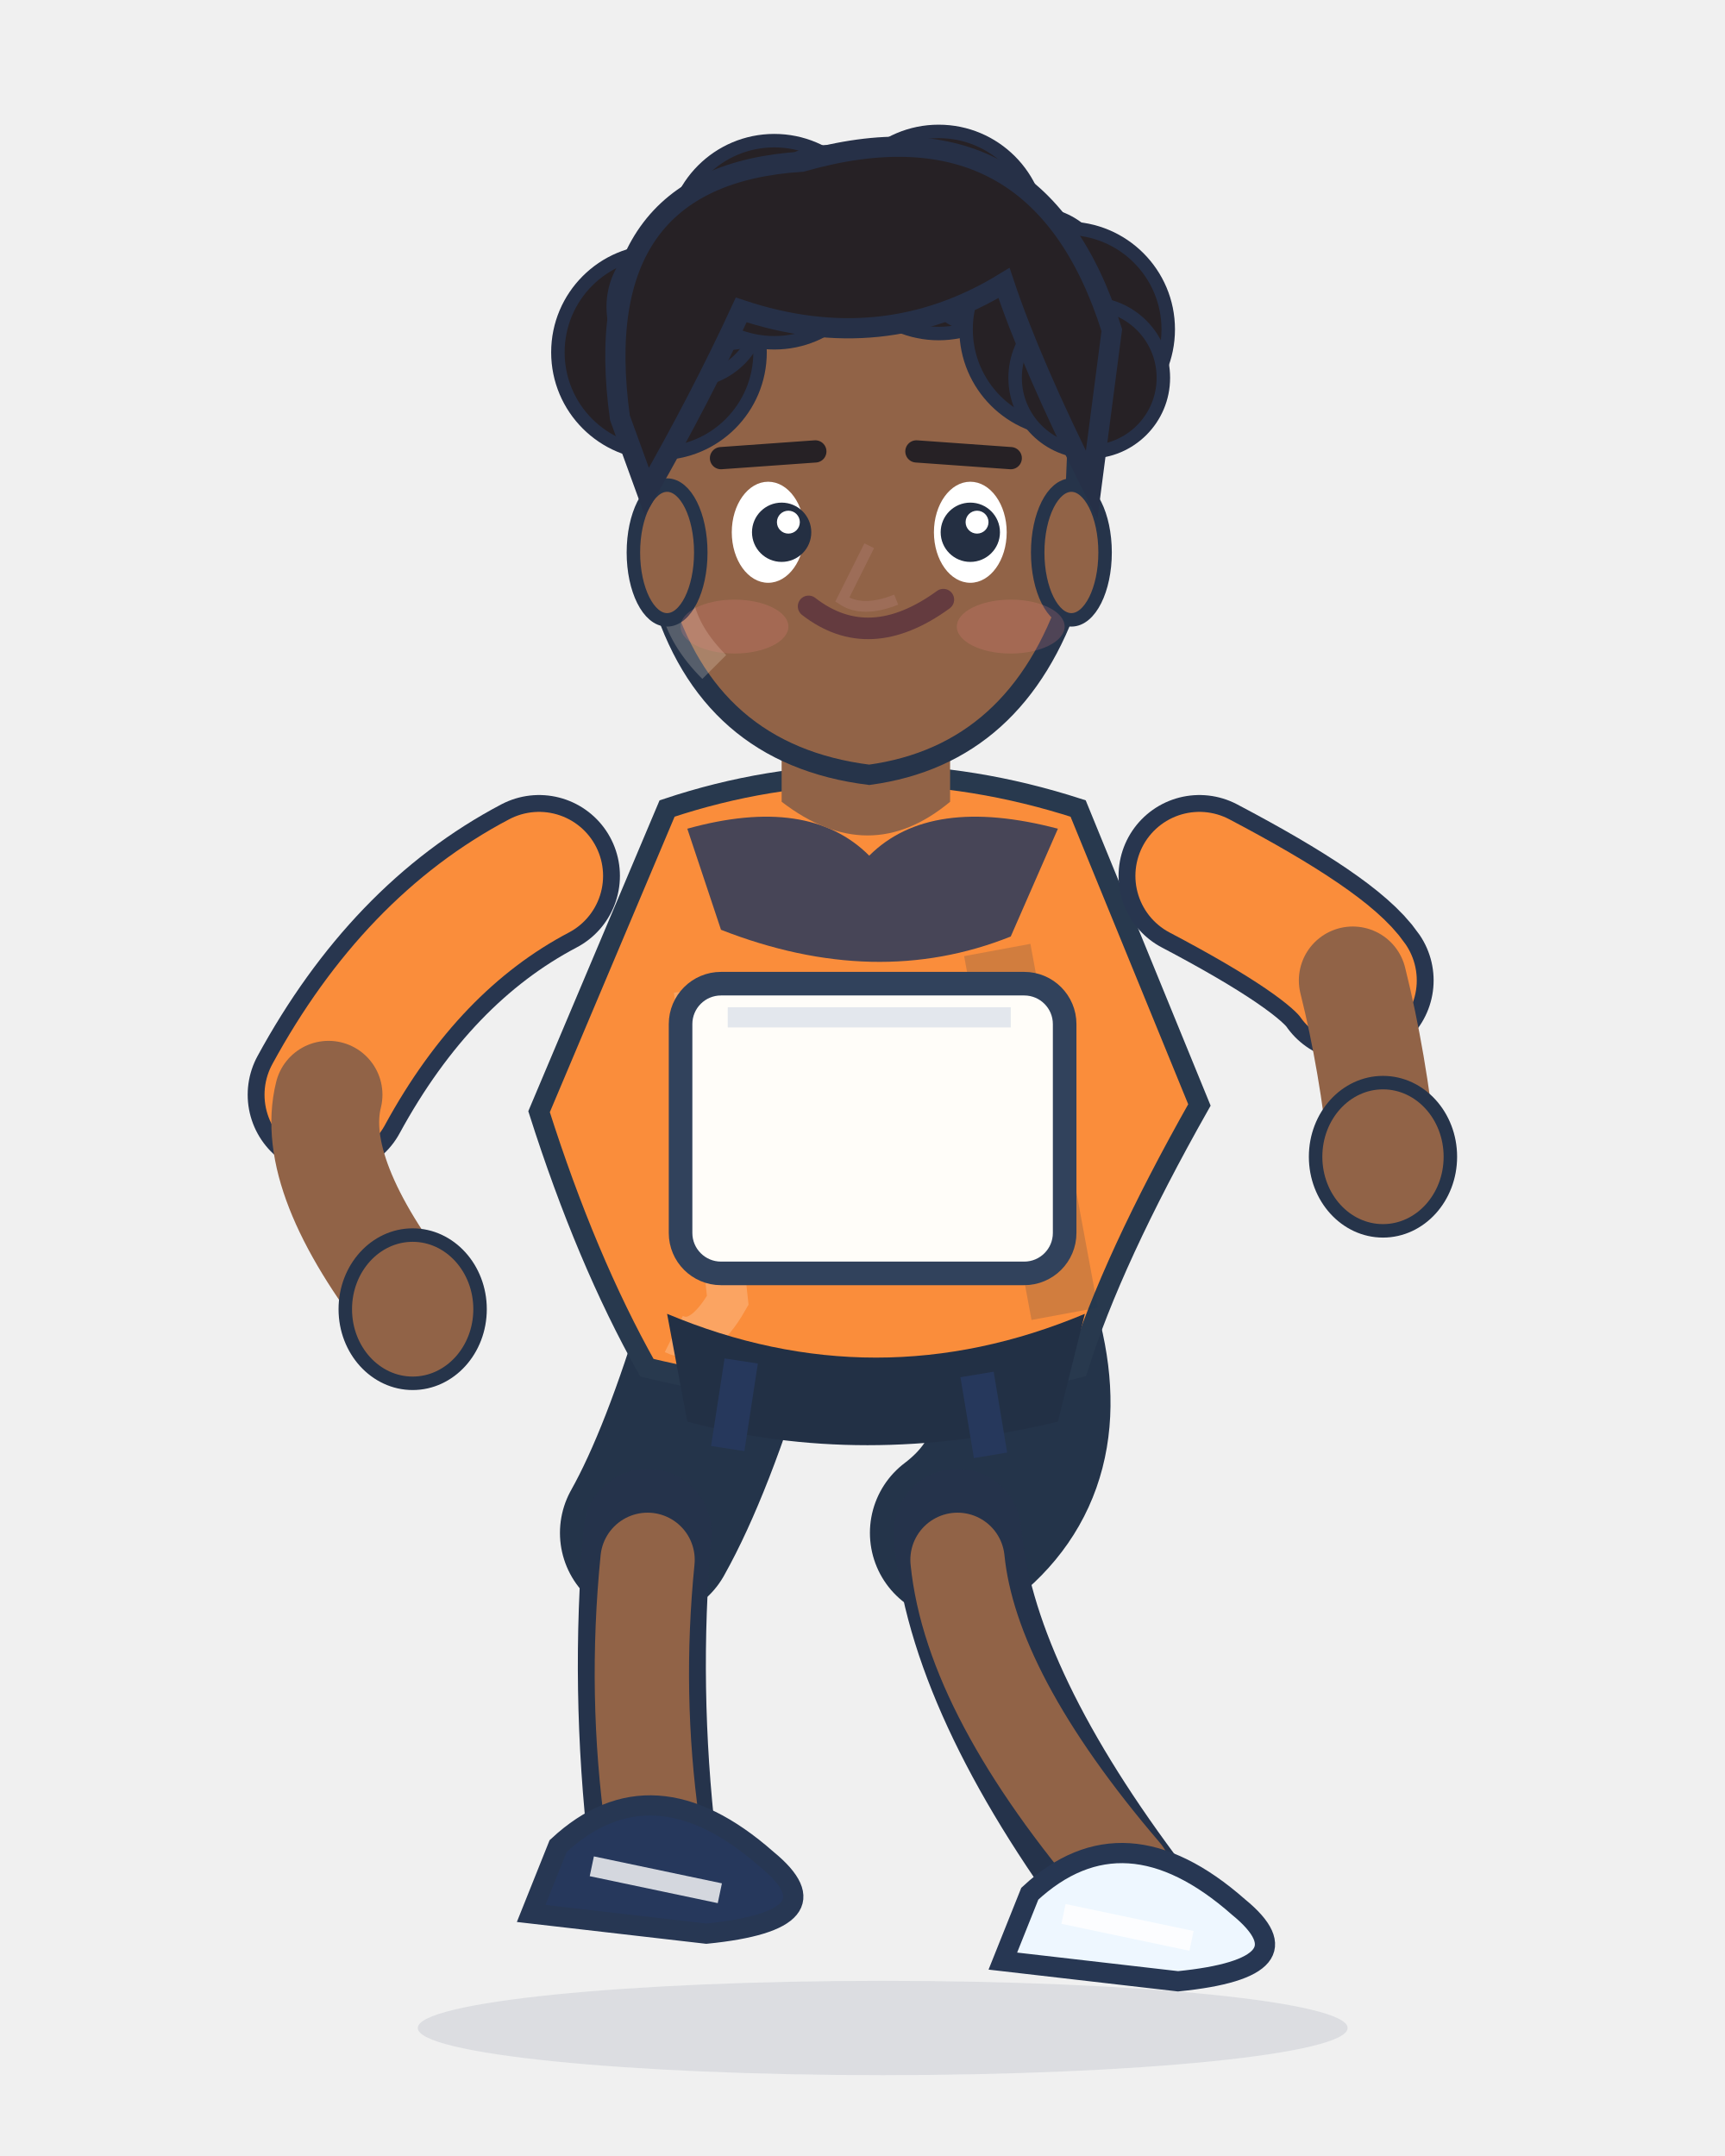
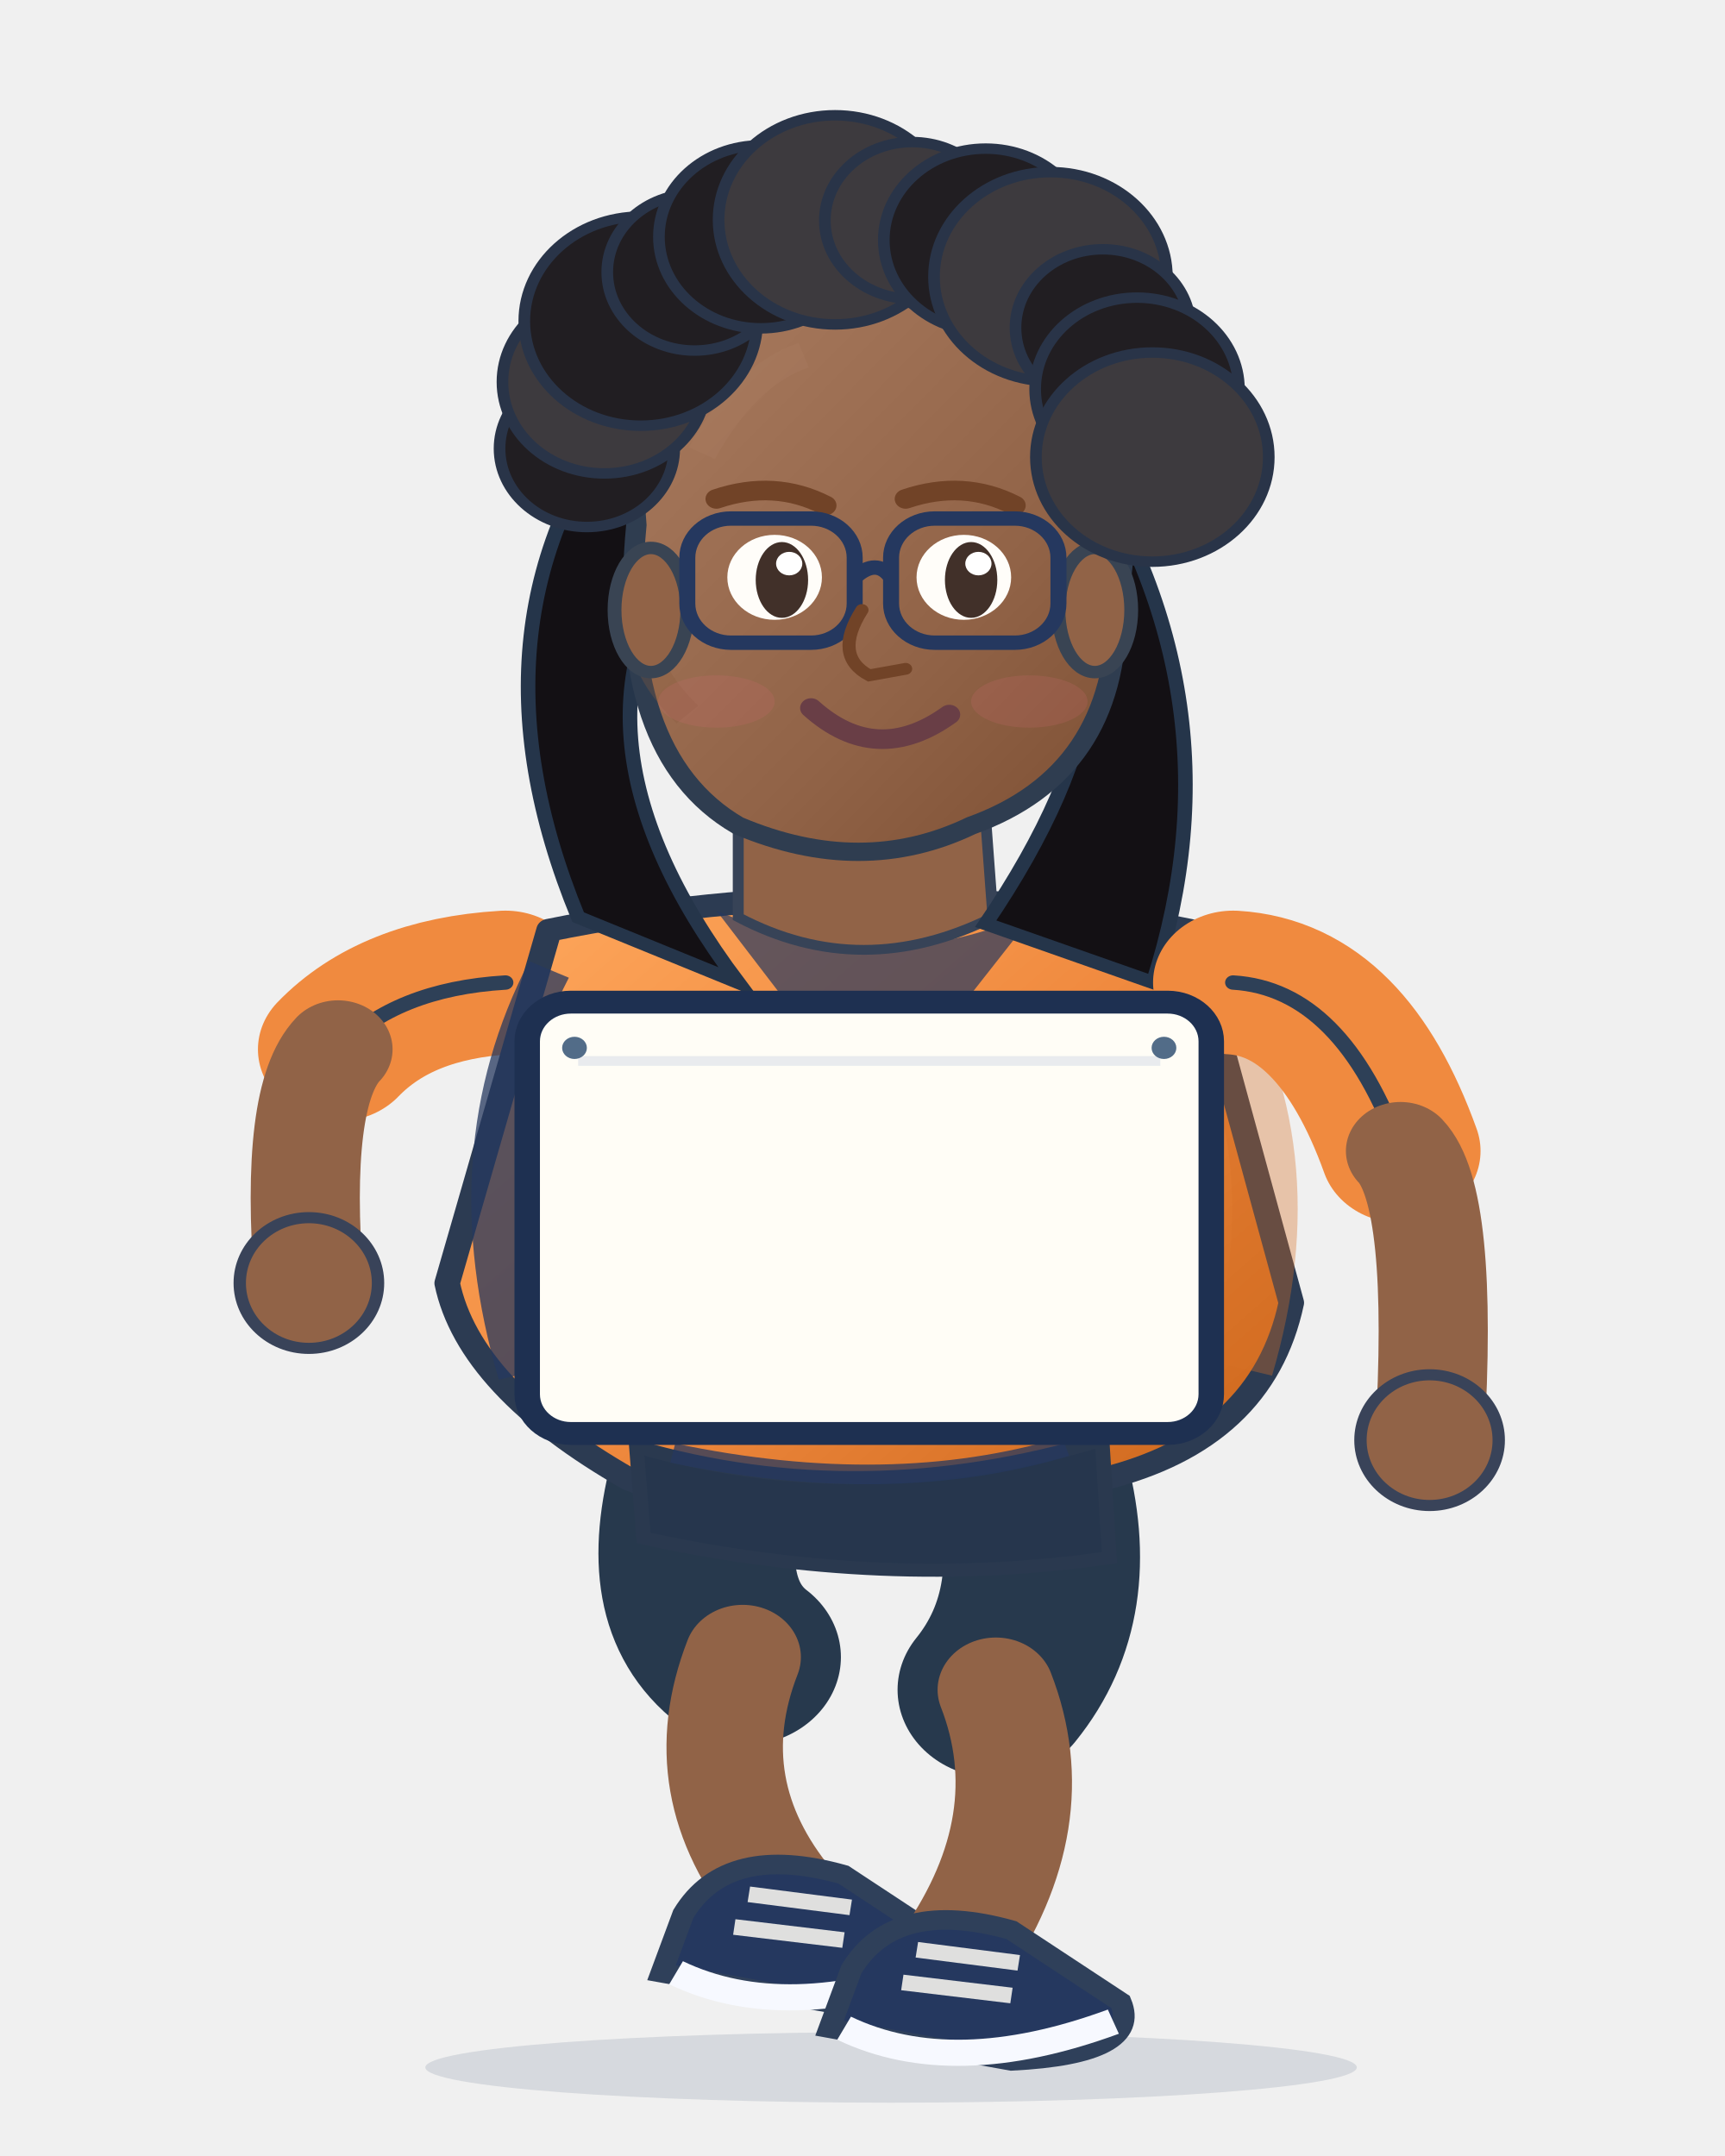
- <svg xmlns="http://www.w3.org/2000/svg" width="256" height="320" viewBox="0 0 256 320" role="img" aria-label="NL female run">
-   <g id="body_17_pose" transform="translate(0 -3)">
-     <ellipse cx="131" cy="304" rx="69" ry="7" fill="#26385c" opacity=".10" />
+ <svg xmlns="http://www.w3.org/2000/svg" width="256" height="320" viewBox="0 0 256 320" role="img" aria-label="SnackDash original adult runner body_17 run">
+   <defs>
+     <linearGradient id="skin_16" x1="0" y1="0" x2=".9" y2="1">
+       <stop offset="0" stop-color="#a97b5f" />
+       <stop offset=".65" stop-color="#916347" />
+       <stop offset="1" stop-color="#7f5135" />
+     </linearGradient>
+     <linearGradient id="shirt_16" x1="0" y1="0" x2=".94" y2=".8">
+       <stop offset="0" stop-color="#ffa95e" />
+       <stop offset=".56" stop-color="#F08A3F" />
+       <stop offset="1" stop-color="#d26c21" />
+     </linearGradient>
+   </defs>
+   <g id="character_anchor" transform="translate(129 302) scale(1.08 0.97) translate(-129 -302)">
+     <ellipse cx="132" cy="307" rx="64" ry="5.4" fill="#273F61" opacity=".13" />
    <g id="legs">
      <g id="leg_left">
-         <path d="M108 200 Q102 220 96.101 230.515" stroke="#24344a" stroke-width="26" stroke-linecap="round" fill="none" />
-         <path d="M96.101 230.515 Q94.101 253.515 96.828 277" stroke="#25334b" stroke-width="19" stroke-linecap="round" fill="none" />
-         <path d="M96.101 234.515 Q94.101 254.515 96.828 274" stroke="#916347" stroke-width="14" stroke-linecap="round" fill="none" />
-         <path d="M82.828 277 Q96.828 264 113.828 279 Q124.828 288 104.828 290 L78.828 287Z" fill="#26385c" stroke="#273753" stroke-width="3" />
-         <path d="M87.828 280 L106.828 284" stroke="#ffffff" stroke-width="3" opacity=".8" />
+         <path d="M107 216 Q102 236 111.607 244.222" stroke="#27394D" stroke-width="27" stroke-linecap="round" fill="none" />
+         <path d="M111.607 244.222 Q104.607 264.222 117.456 281.515" stroke="#916347" stroke-width="16" stroke-linecap="round" fill="none" />
+         <g>
+           <path d="M103.456 283.515 Q109.456 272.515 125.456 277.515 L140.456 288.515 Q143.456 296.515 125.456 297.515 L100.456 292.515Z" fill="#25385F" stroke="#2F405A" stroke-width="3" />
+           <path d="M102.456 292.515 Q117.456 300.515 139.456 291.515" stroke="#F7F9FF" stroke-width="4" fill="none" />
+           <path d="M110.456 285.515 L125.456 287.515 M112.456 280.515 L126.456 282.515" stroke="#FFFDF4" stroke-width="2.4" opacity=".85" />
+         </g>
      </g>
      <g id="leg_right">
-         <path d="M150 200 Q156 220 142.101 230.515" stroke="#24344a" stroke-width="26" stroke-linecap="round" fill="none" />
-         <path d="M142.101 230.515 Q144.101 253.515 166.828 284.071" stroke="#25334b" stroke-width="19" stroke-linecap="round" fill="none" />
-         <path d="M142.101 234.515 Q144.101 254.515 166.828 281.071" stroke="#916347" stroke-width="14" stroke-linecap="round" fill="none" />
-         <path d="M152.828 284.071 Q166.828 271.071 183.828 286.071 Q194.828 295.071 174.828 297.071 L148.828 294.071Z" fill="#eef7ff" stroke="#273753" stroke-width="3" />
-         <path d="M157.828 287.071 L176.828 291.071" stroke="#ffffff" stroke-width="3" opacity=".8" />
+         <path d="M151 216 Q156 236 146.393 249.222" stroke="#27394D" stroke-width="27" stroke-linecap="round" fill="none" />
+         <path d="M146.393 249.222 Q153.393 269.222 140.544 290" stroke="#916347" stroke-width="16" stroke-linecap="round" fill="none" />
+         <g>
+           <path d="M126.544 292 Q132.544 281 148.544 286 L163.544 297 Q166.544 305 148.544 306 L123.544 301Z" fill="#25385F" stroke="#2F405A" stroke-width="3" />
+           <path d="M125.544 301 Q140.544 309 162.544 300" stroke="#F7F9FF" stroke-width="4" fill="none" />
+           <path d="M133.544 294 L148.544 296 M135.544 289 L149.544 291" stroke="#FFFDF4" stroke-width="2.4" opacity=".85" />
+         </g>
      </g>
    </g>
    <g id="arm_left">
-       <path d="M80 133 Q61 143 48.757 165.485" fill="none" stroke="#28364f" stroke-width="24" stroke-linecap="round" />
-       <path d="M80 133 Q61 143 48.757 165.485" fill="none" stroke="#fa8d3b" stroke-width="19" stroke-linecap="round" />
-       <path d="M48.757 165.485 Q45.757 177.485 61.243 197.314" stroke="#916347" stroke-width="16" stroke-linecap="round" fill="none" />
-       <ellipse cx="61.243" cy="197.314" rx="10" ry="11" fill="#916347" stroke="#26344a" stroke-width="2" />
+       <path d="M79 141 Q64 142 56 151.222" stroke="#F08A3F" stroke-width="22" stroke-linecap="round" fill="none" />
+       <path d="M79 141 Q64 142 56 151.222" stroke="#2E4057" stroke-width="2.2" stroke-linecap="round" fill="none" />
+       <path d="M56 151.222 Q50 158.222 52 186.979" stroke="#916347" stroke-width="15" stroke-linecap="round" fill="none" />
+       <ellipse cx="52" cy="186.979" rx="9.5" ry="10" fill="#916347" stroke="#394359" stroke-width="1.7" />
    </g>
    <g id="torso">
-       <path d="M99 123 Q129 113 160 123 L178 167 Q165 190 160 206 Q129 214 96 206 Q87 190 80 168Z" fill="#fa8d3b" stroke="#28394e" stroke-width="3" />
-       <path d="M102 126 Q120 121 129 130 Q138 121 157 126 L150 142 Q130 150 107 141Z" fill="#26385c" opacity=".84" />
-       <path d="M103 150 L108 196 Q104 203 100 201" stroke="#fff" stroke-opacity=".20" stroke-width="6" fill="none" />
-       <path d="M148 144 L158 198" stroke="#193451" stroke-opacity=".18" stroke-width="10" fill="none" />
-       <path d="M116 113 L116 122 Q129 132 141 122 L141 111Z" fill="#916347" />
-       <path d="M99 198 Q130 211 161 198 L157 214 Q128 221 102 214Z" fill="#223045" />
-       <path d="M110 205 L108 218 M145 207 L147 219" stroke="#26385c" stroke-width="5" />
+       <path d="M85 133 Q129 123 173 133 L187 190 Q183 211 161 217 Q129 231 96 217 Q74 203 71 187Z" fill="url(#shirt_16)" stroke="#2C3B52" stroke-width="3.5" stroke-linejoin="round" />
+       <path d="M85 139 Q72 167 81 201" stroke="#25385F" stroke-width="6" opacity=".75" fill="none" />
+       <path d="M174 140 Q189 166 180 200" stroke="#d77126" stroke-width="9" opacity=".35" fill="none" />
+       <path d="M108 130 L119 146 L140 147 L152 130 Q131 141 108 130Z" fill="#25385F" opacity=".7" />
+       <path d="M114 129 Q128 139 144 129" stroke="#2B3D50" stroke-width="3" fill="none" />
+       <path d="M97 212 Q128 222 161 211 L162 229 Q131 234 98 226Z" fill="#26364D" stroke="#2A394F" stroke-width="2" />
+       <path d="M102 213 Q132 220 156 212" stroke="#25385F" stroke-width="3" fill="none" opacity=".75" />
+       <path d="M111 116 L111 131 Q128 141 146 131 L145 116" fill="#916347" stroke="#374357" stroke-width="1.5" />
+     </g>
+     <g id="hair_back">
+       <path d="M97 51 Q72 85 89 131 L111 141 Q84 101 106 72 M156 56 Q181 96 168 141 L145 132 Q170 91 152 68Z" fill="#131014" stroke="#25354A" stroke-width="2" />
+     </g>
+     <g id="face">
+       <path d="M97 71 Q95 45 113 40 Q132 32 151 41 Q168 49 163 84 Q163 109 143 117 Q128 125 111 117 Q94 106 97 71Z" fill="url(#skin_16)" stroke="#2F3D50" stroke-width="2.8" />
+       <path d="M106 60 Q112 48 120 45" stroke="#a87a5e" stroke-width="4" opacity=".4" fill="none" />
+       <path d="M100 83 Q95 90 104 100" stroke="#885a3e" stroke-width="4" opacity=".3" fill="none" />
+       <ellipse cx="99" cy="84" rx="5" ry="9.5" fill="#916347" stroke="#394453" stroke-width="1.9" />
+       <ellipse cx="160" cy="84" rx="5" ry="9.5" fill="#916347" stroke="#394453" stroke-width="1.9" />
+       <path d="M108 67 Q116 64 123 68" fill="none" stroke="#714327" stroke-width="3" stroke-linecap="round" />
+       <ellipse cx="116" cy="79" rx="6.5" ry="6.5" fill="#FFFDF9" />
+       <ellipse cx="117" cy="79.4" rx="3.6" ry="5.8" fill="#413029" />
+       <circle cx="118" cy="76.9" r="1.8" fill="white" />
+       <path d="M134 67 Q142 64 149 68" fill="none" stroke="#714327" stroke-width="3" stroke-linecap="round" />
+       <ellipse cx="142" cy="79" rx="6.5" ry="6.5" fill="#FFFDF9" />
+       <ellipse cx="143" cy="79.4" rx="3.6" ry="5.8" fill="#413029" />
+       <circle cx="144" cy="76.9" r="1.8" fill="white" />
+       <g stroke="#25385F" stroke-width="2.2" fill="none">
+         <rect x="104" y="70" width="23" height="19" rx="6" />
+         <rect x="132" y="70" width="23" height="19" rx="6" />
+         <path d="M127 79 Q130 76 132 79" />
+       </g>
+       <path d="M128 84 Q124 91 129 94 L134 93" stroke="#714327" stroke-width="1.8" fill="none" stroke-linecap="round" />
+       <ellipse cx="108" cy="98" rx="8" ry="4" fill="#D56876" opacity=".18" />
+       <ellipse cx="151" cy="98" rx="8" ry="4" fill="#D56876" opacity=".18" />20s<path d="M121 99 Q130 108 140 100" fill="none" stroke="#693E46" stroke-width="3" stroke-linecap="round" />
+     </g>
+     <g id="hair" stroke-linecap="round">
+       <circle cx="90.2" cy="59.3" r="12" fill="#211E22" stroke="#293448" stroke-width="1.6" />
+       <circle cx="92.6" cy="49.1" r="14" fill="#3d3a3e" stroke="#293448" stroke-width="1.6" />
+       <circle cx="97.6" cy="39.8" r="16" fill="#211E22" stroke="#293448" stroke-width="1.6" />
+       <circle cx="105.0" cy="32.3" r="12" fill="#211E22" stroke="#293448" stroke-width="1.6" />
+       <circle cx="114.1" cy="26.9" r="14" fill="#211E22" stroke="#293448" stroke-width="1.6" />
+       <circle cx="124.3" cy="24.3" r="16" fill="#3d3a3e" stroke="#293448" stroke-width="1.6" />
+       <circle cx="134.9" cy="24.4" r="12" fill="#3d3a3e" stroke="#293448" stroke-width="1.6" />
+       <circle cx="145.0" cy="27.4" r="14" fill="#211E22" stroke="#293448" stroke-width="1.6" />
+       <circle cx="153.9" cy="33.0" r="16" fill="#3d3a3e" stroke="#293448" stroke-width="1.6" />
+       <circle cx="161.1" cy="40.8" r="12" fill="#211E22" stroke="#293448" stroke-width="1.6" />
+       <circle cx="165.8" cy="50.2" r="14" fill="#211E22" stroke="#293448" stroke-width="1.6" />
+       <circle cx="167.9" cy="60.6" r="16" fill="#3d3a3e" stroke="#293448" stroke-width="1.6" />
    </g>
    <g id="arm_right">
-       <path d="M178 133 Q197 143 200.757 148.515" fill="none" stroke="#28364f" stroke-width="24" stroke-linecap="round" />
-       <path d="M178 133 Q197 143 200.757 148.515" fill="none" stroke="#fa8d3b" stroke-width="19" stroke-linecap="round" />
-       <path d="M200.757 148.515 Q203.757 160.515 205.243 174.686" stroke="#916347" stroke-width="16" stroke-linecap="round" fill="none" />
-       <ellipse cx="205.243" cy="174.686" rx="10" ry="11" fill="#916347" stroke="#26344a" stroke-width="2" />
+       <path d="M179 141 Q194 142 202 166.778" stroke="#F08A3F" stroke-width="22" stroke-linecap="round" fill="none" />
+       <path d="M179 141 Q194 142 202 166.778" stroke="#2E4057" stroke-width="2.2" stroke-linecap="round" fill="none" />
+       <path d="M202 166.778 Q208 173.778 206 211.021" stroke="#916347" stroke-width="15" stroke-linecap="round" fill="none" />
+       <ellipse cx="206" cy="211.021" rx="9.5" ry="10" fill="#916347" stroke="#394359" stroke-width="1.7" />
    </g>
-     <g id="face">
-       <path d="M97 67 Q99 42 128 40 Q155 41 160 67 L159 91 Q151 115 129 118 Q105 115 98 91Z" fill="#916347" stroke="#26344a" stroke-width="3" />
-       <path d="M102 83 Q97 93 106 102" stroke="#fff1dd" stroke-width="5" opacity=".22" fill="none" />
-       <ellipse cx="99" cy="85" rx="5" ry="10" fill="#916347" stroke="#26344a" stroke-width="2" />
-       <ellipse cx="159" cy="85" rx="5" ry="10" fill="#916347" stroke="#26344a" stroke-width="2" />
-       <path d="M107 71 L121 70 M136 70 L150 71" fill="none" stroke="#262125" stroke-width="3.3" stroke-linecap="round" />
-       <ellipse cx="114" cy="82" rx="5.4" ry="7.5" fill="#fff" />
-       <ellipse cx="144" cy="82" rx="5.4" ry="7.5" fill="#fff" />
-       <circle cx="116" cy="82" r="4.4" fill="#242f42" />
-       <circle cx="144" cy="82" r="4.4" fill="#242f42" />
-       <circle cx="117" cy="80.5" r="1.7" fill="#fff" />
-       <circle cx="145" cy="80.5" r="1.7" fill="#fff" />
-       <path d="M129 84 L125 92 Q128 94 133 92" stroke="#9d6d58" stroke-width="1.6" fill="none" />
-       <ellipse cx="109" cy="96" rx="8" ry="4" fill="#ee8382" opacity=".21" />
-       <ellipse cx="150" cy="96" rx="8" ry="4" fill="#ee8382" opacity=".21" />
-       <path d="M120 93 Q129 100 140 92" fill="none" stroke="#643b3f" stroke-width="3.2" stroke-linecap="round" />
+     <g id="bib_blank" data-bib-rect="82,144,94,66">
+       <rect id="bib_mask" x="82" y="144" width="94" height="66" rx="6" fill="#FFFDF6" stroke="#1E3051" stroke-width="3.5" />
+       <path d="M89 153 H169" stroke="#D9DFE9" stroke-width="1.5" opacity=".58" />
+       <circle cx="88.5" cy="151" r="1.7" fill="#526C88" />
+       <circle cx="169.5" cy="151" r="1.7" fill="#526C88" />
    </g>
-     <g id="hair">
-       <circle cx="97.796" cy="55.291" r="15" fill="#262125" stroke="#263047" stroke-width="2" />
-       <circle cx="102.004" cy="48.546" r="11" fill="#262125" stroke="#263047" stroke-width="2" />
-       <circle cx="107.825" cy="42.963" r="11" fill="#262125" stroke="#263047" stroke-width="2" />
-       <circle cx="114.911" cy="38.877" r="15" fill="#262125" stroke="#263047" stroke-width="2" />
-       <circle cx="122.839" cy="36.53" r="11" fill="#262125" stroke="#263047" stroke-width="2" />
-       <circle cx="131.135" cy="36.063" r="11" fill="#262125" stroke="#263047" stroke-width="2" />
-       <circle cx="139.303" cy="37.505" r="15" fill="#262125" stroke="#263047" stroke-width="2" />
-       <circle cx="146.856" cy="40.768" r="11" fill="#262125" stroke="#263047" stroke-width="2" />
-       <circle cx="153.342" cy="45.659" r="11" fill="#262125" stroke="#263047" stroke-width="2" />
-       <circle cx="158.373" cy="51.884" r="15" fill="#262125" stroke="#263047" stroke-width="2" />
-       <circle cx="161.65" cy="59.072" r="11" fill="#262125" stroke="#263047" stroke-width="2" />
-       <path d="M92 65 Q87 29 119 27 Q154 17 165 52 L162 75 Q153 57 149 45 Q131 56 110 49 Q104 62 96 76Z" fill="#262125" stroke="#263047" stroke-width="3" />
-     </g>
-     <g id="bib_placeholder">
-       <rect x="101" y="149" width="57" height="43" rx="6" fill="#fffdf9" stroke="#31425c" stroke-width="3.5" />
-       <path d="M108 154 H150" stroke="#e3e7ed" stroke-width="3" />
-     </g>
+     <g id="accessories" />
  </g>
</svg>
